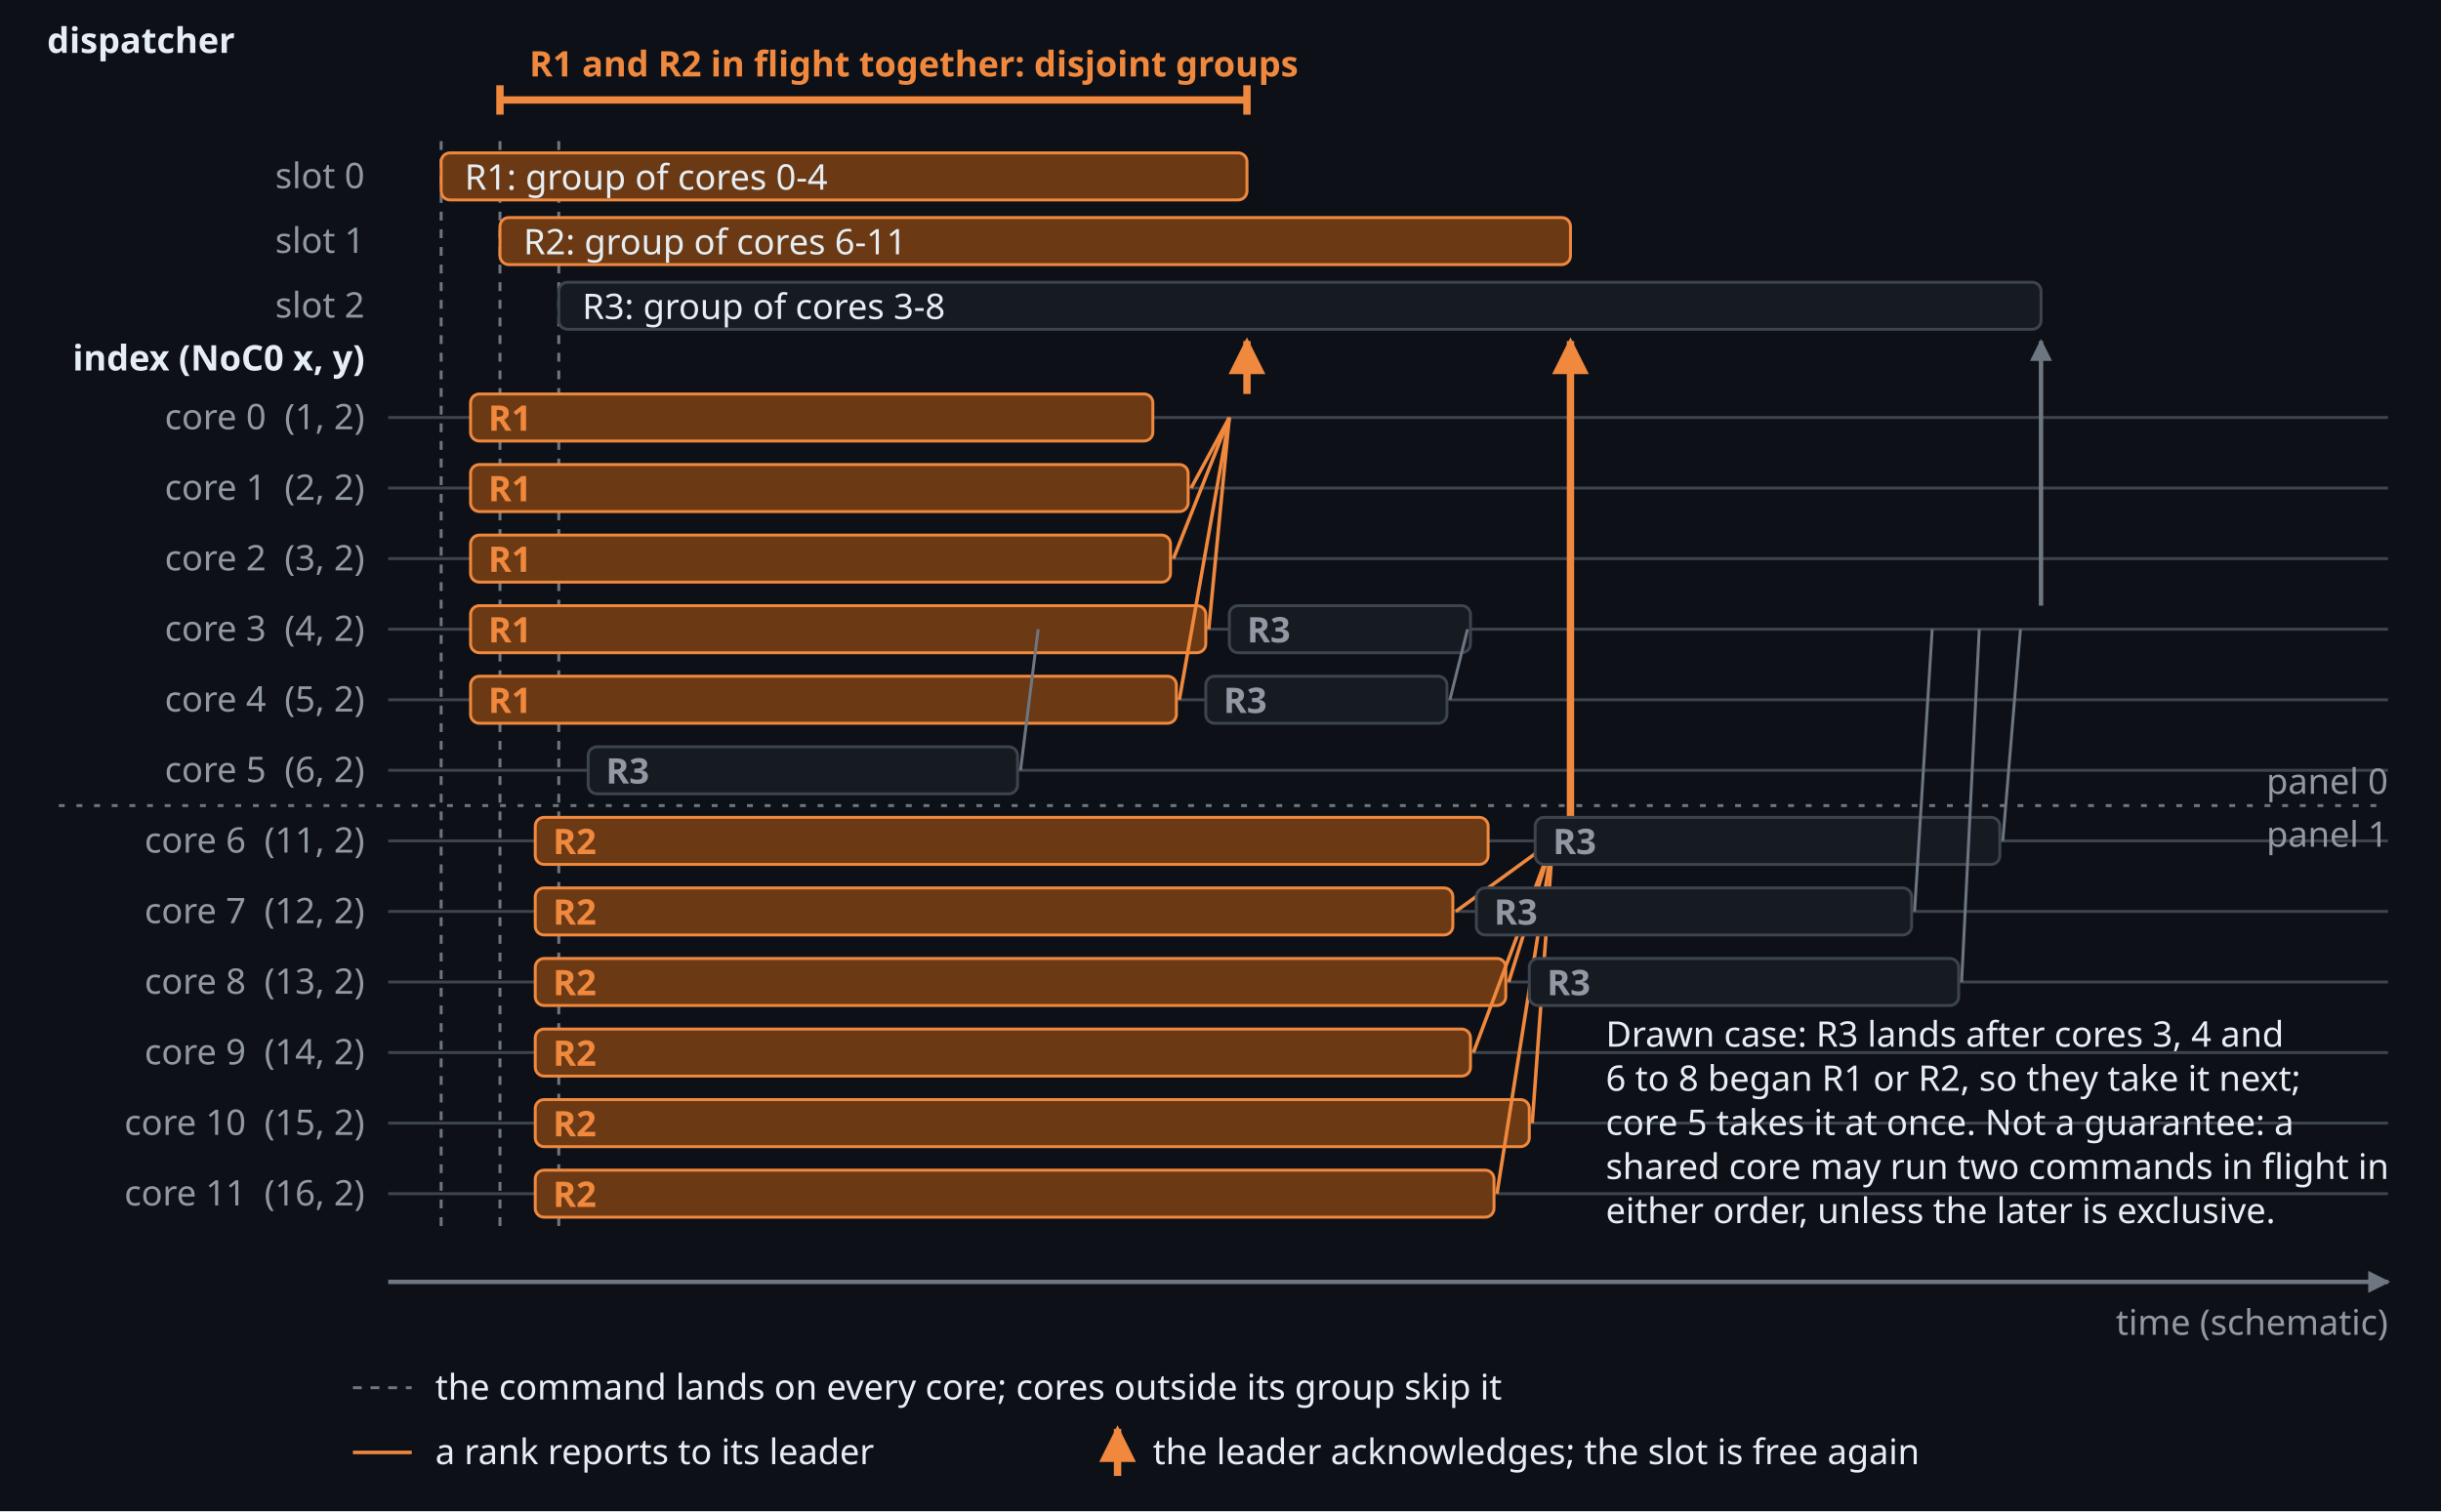
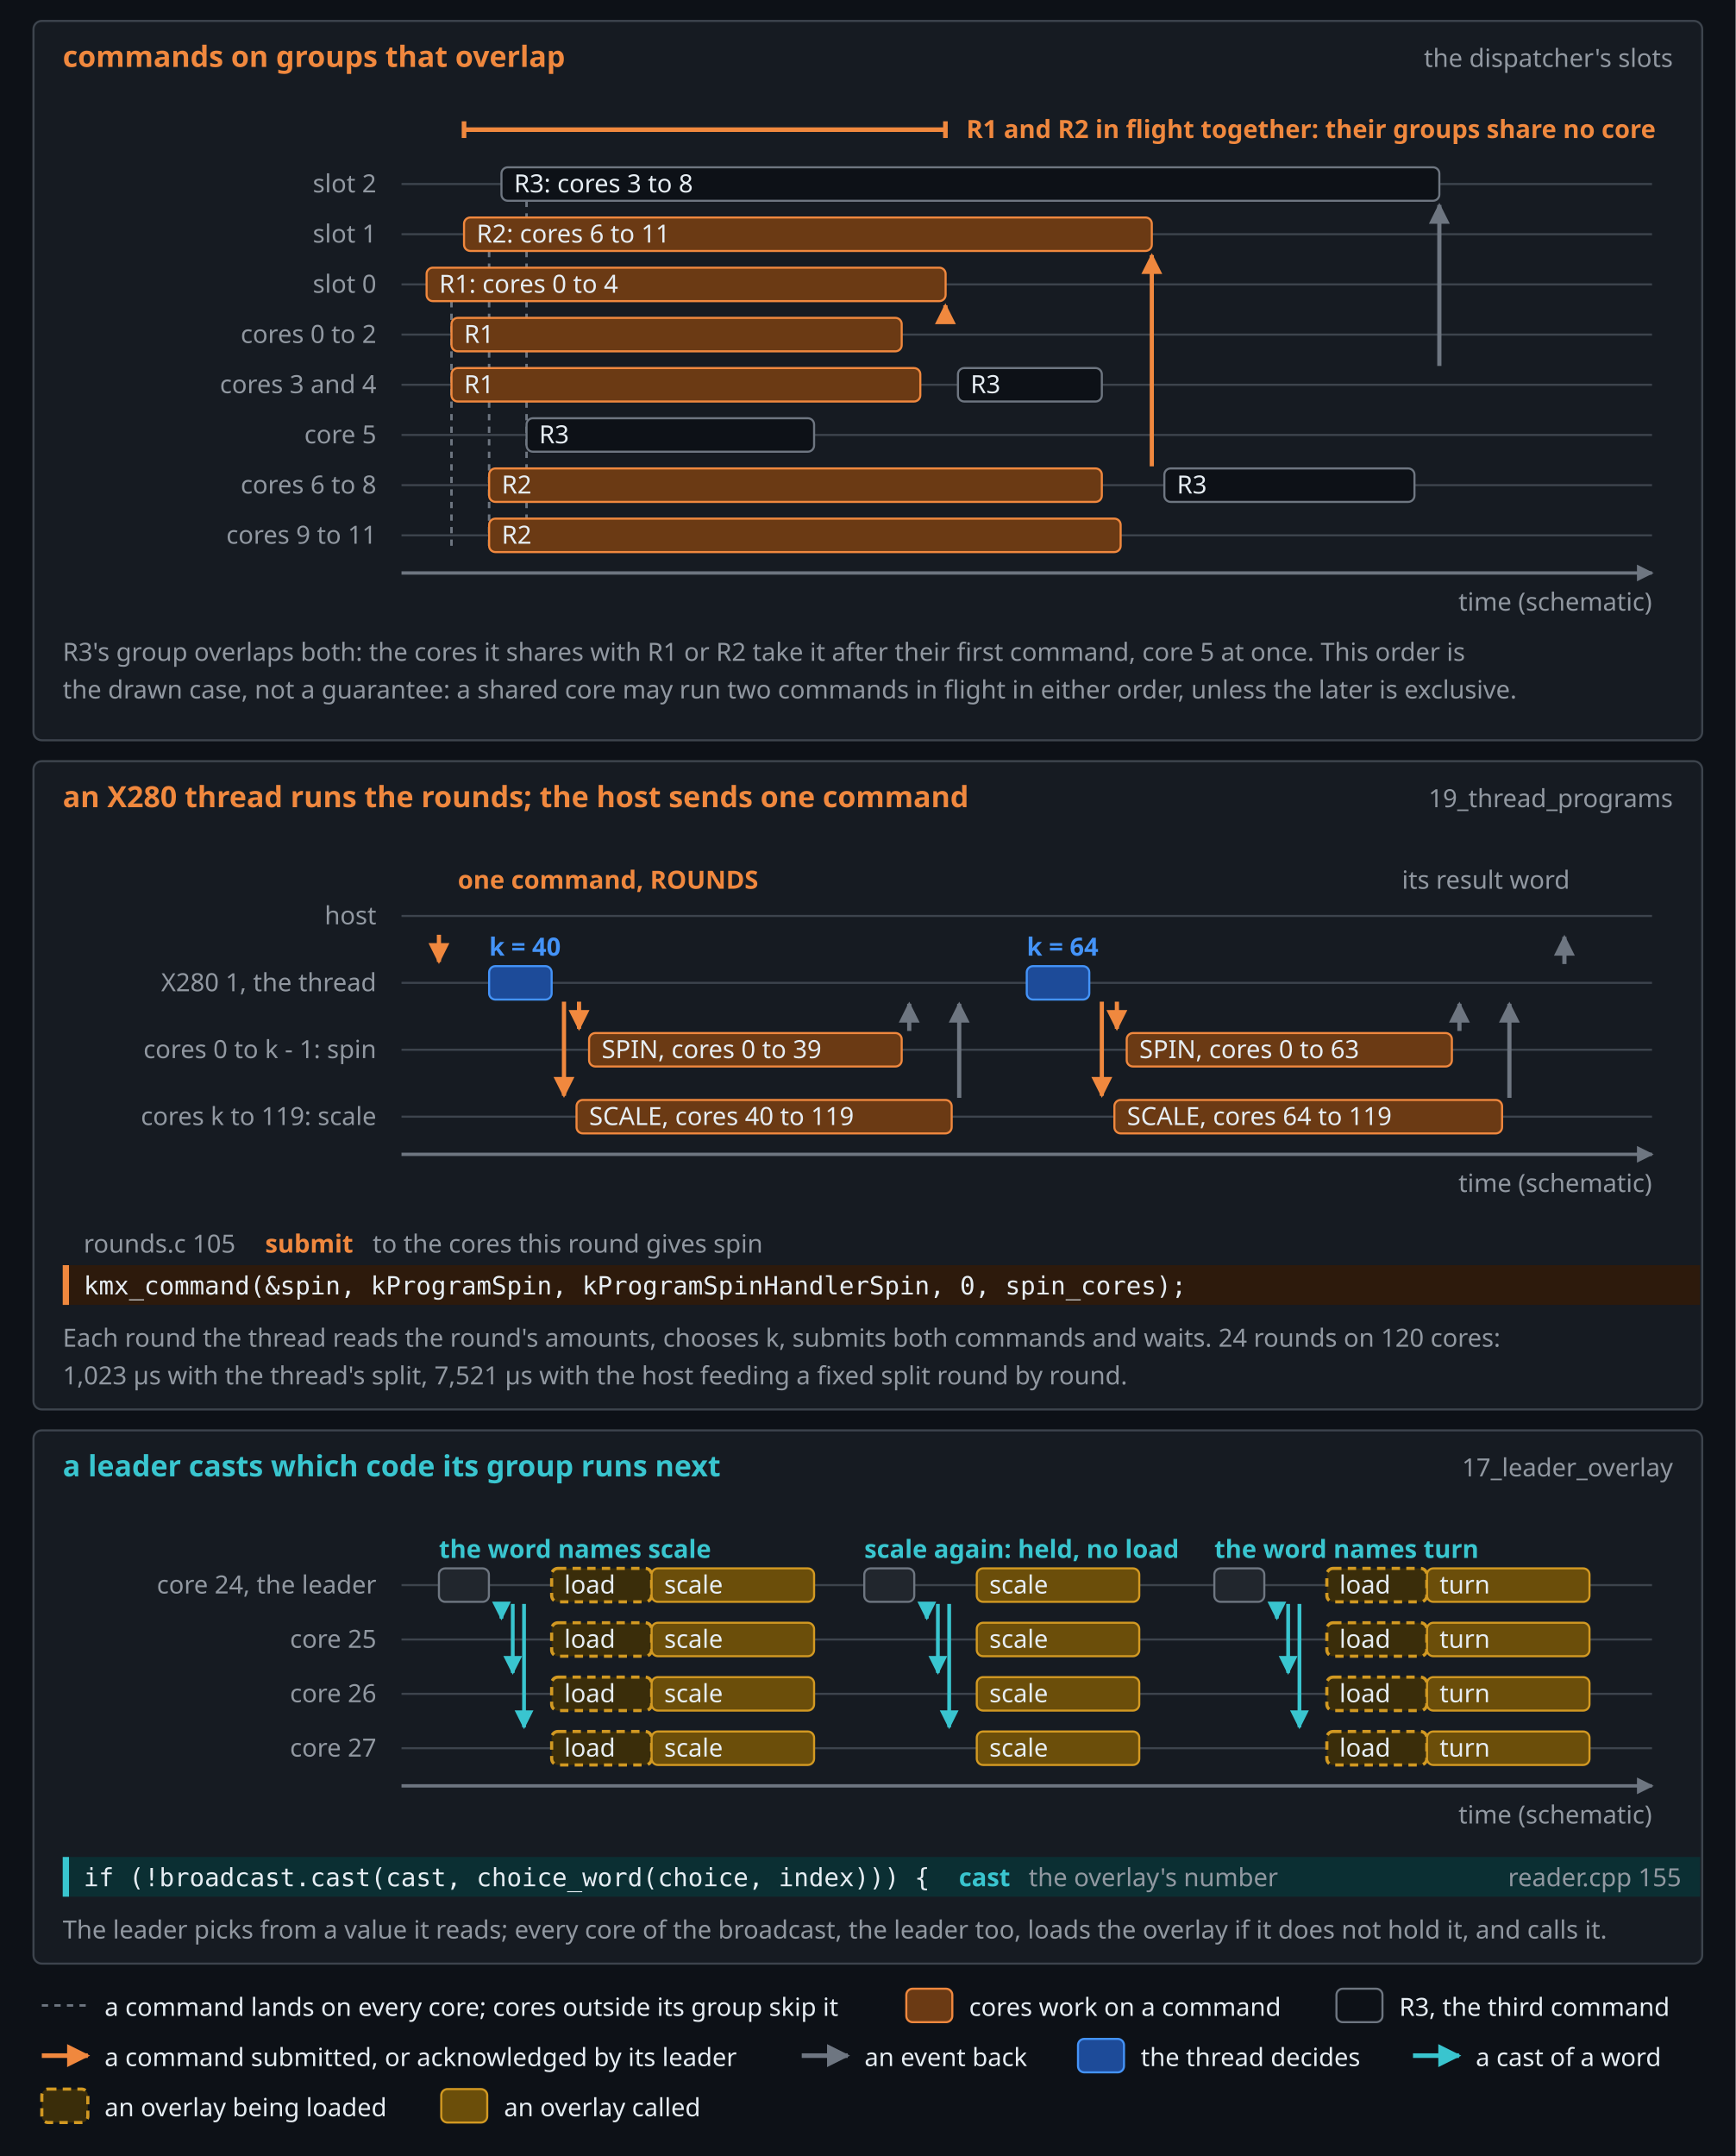
- <svg xmlns="http://www.w3.org/2000/svg" width="830" height="514" viewBox="0 0 830 514" role="img">
-   <style>
-   text { font-family: -apple-system, 'Segoe UI', 'Noto Sans', Helvetica, Arial, sans-serif; font-size: 13px; fill: #e6edf3; }
-   .mono { font-family: ui-monospace, SFMono-Regular, Menlo, Consolas, 'DejaVu Sans Mono', monospace; }
-   .b { font-weight: 600; }
-   .h { font-size: 14px; font-weight: 600; }
-   .m { fill: #9198a1; }
-   .a { fill: #f0883e; }
-   .s { font-size: 12px; }
-   .box { fill: #161b22; stroke: #3d444d; stroke-width: 1; }
-   .plan { fill: none; stroke: #6e7681; stroke-width: 1; stroke-dasharray: 5 4; }
-   .dram { fill: #2d3540; stroke: none; }
-   .edge { fill: #161b22; stroke: #3d444d; stroke-width: 1; }
-   .off { fill: none; stroke: #3d444d; stroke-width: 1; stroke-dasharray: 3 3; }
-   .hot { fill: #f0883e; stroke: none; }
-   .on { fill: #0d1117; }
-   .cell { fill: #21262d; stroke: none; }
-   .team { fill: #6b3a14; stroke: #f0883e; stroke-width: 1; }
-   .abox { fill: #2d1a0c; stroke: #f0883e; stroke-width: 1.5; }
-   .ln { stroke: #6e7681; stroke-width: 1.5; fill: none; }
-   .thin { stroke: #6e7681; stroke-width: 1; fill: none; }
-   .grid { stroke: #3d444d; stroke-width: 1; fill: none; }
-   .al { stroke: #f0883e; stroke-width: 2.5; fill: none; }
-   .ad { stroke: #f0883e; stroke-width: 2; fill: none; stroke-dasharray: 6 4; }
-   .athin { stroke: #f0883e; stroke-width: 1.2; fill: none; }
- </style>
+ <svg xmlns="http://www.w3.org/2000/svg" width="830" height="1031" viewBox="0 0 830 1031" role="img">
  <defs>
    <marker id="ha" viewBox="0 0 10 10" refX="9" refY="5" markerWidth="5" markerHeight="5" orient="auto-start-reverse">
      <path d="M0,0 L10,5 L0,10 z" fill="#f0883e" />
    </marker>
-     <marker id="hl" viewBox="0 0 10 10" refX="9" refY="5" markerWidth="5" markerHeight="5" orient="auto-start-reverse">
+     <marker id="hb" viewBox="0 0 10 10" refX="9" refY="5" markerWidth="5" markerHeight="5" orient="auto-start-reverse">
+       <path d="M0,0 L10,5 L0,10 z" fill="#39c5cf" />
+     </marker>
+     <marker id="hw" viewBox="0 0 10 10" refX="9" refY="5" markerWidth="5" markerHeight="5" orient="auto-start-reverse">
+       <path d="M0,0 L10,5 L0,10 z" fill="#4493f8" />
+     </marker>
+     <marker id="hy" viewBox="0 0 10 10" refX="9" refY="5" markerWidth="5" markerHeight="5" orient="auto-start-reverse">
+       <path d="M0,0 L10,5 L0,10 z" fill="#d29922" />
+     </marker>
+     <marker id="hg" viewBox="0 0 10 10" refX="9" refY="5" markerWidth="5" markerHeight="5" orient="auto-start-reverse">
      <path d="M0,0 L10,5 L0,10 z" fill="#6e7681" />
    </marker>
  </defs>
-   <rect width="830" height="514" fill="#0d1117" />
-   <text x="16" y="18" class="b s" xml:space="preserve">dispatcher</text>
-   <text x="124" y="64" class="s m" text-anchor="end" xml:space="preserve">slot 0</text>
-   <text x="124" y="86" class="s m" text-anchor="end" xml:space="preserve">slot 1</text>
-   <text x="124" y="108" class="s m" text-anchor="end" xml:space="preserve">slot 2</text>
-   <text x="124" y="146" class="s m" text-anchor="end" xml:space="preserve">core 0  (1, 2)</text>
-   <line x1="132" y1="142" x2="812" y2="142" class="grid" />
-   <text x="124" y="170" class="s m" text-anchor="end" xml:space="preserve">core 1  (2, 2)</text>
-   <line x1="132" y1="166" x2="812" y2="166" class="grid" />
-   <text x="124" y="194" class="s m" text-anchor="end" xml:space="preserve">core 2  (3, 2)</text>
-   <line x1="132" y1="190" x2="812" y2="190" class="grid" />
-   <text x="124" y="218" class="s m" text-anchor="end" xml:space="preserve">core 3  (4, 2)</text>
-   <line x1="132" y1="214" x2="812" y2="214" class="grid" />
-   <text x="124" y="242" class="s m" text-anchor="end" xml:space="preserve">core 4  (5, 2)</text>
-   <line x1="132" y1="238" x2="812" y2="238" class="grid" />
-   <text x="124" y="266" class="s m" text-anchor="end" xml:space="preserve">core 5  (6, 2)</text>
-   <line x1="132" y1="262" x2="812" y2="262" class="grid" />
-   <text x="124" y="290" class="s m" text-anchor="end" xml:space="preserve">core 6  (11, 2)</text>
-   <line x1="132" y1="286" x2="812" y2="286" class="grid" />
-   <text x="124" y="314" class="s m" text-anchor="end" xml:space="preserve">core 7  (12, 2)</text>
-   <line x1="132" y1="310" x2="812" y2="310" class="grid" />
-   <text x="124" y="338" class="s m" text-anchor="end" xml:space="preserve">core 8  (13, 2)</text>
-   <line x1="132" y1="334" x2="812" y2="334" class="grid" />
-   <text x="124" y="362" class="s m" text-anchor="end" xml:space="preserve">core 9  (14, 2)</text>
-   <line x1="132" y1="358" x2="812" y2="358" class="grid" />
-   <text x="124" y="386" class="s m" text-anchor="end" xml:space="preserve">core 10  (15, 2)</text>
-   <line x1="132" y1="382" x2="812" y2="382" class="grid" />
-   <text x="124" y="410" class="s m" text-anchor="end" xml:space="preserve">core 11  (16, 2)</text>
-   <line x1="132" y1="406" x2="812" y2="406" class="grid" />
-   <text x="124" y="126" class="s b" text-anchor="end" xml:space="preserve">index (NoC0 x, y)</text>
-   <line x1="20" y1="274" x2="812" y2="274" class="thin" stroke-dasharray="2 4" />
-   <text x="812" y="270" class="s m" text-anchor="end" xml:space="preserve">panel 0</text>
-   <text x="812" y="288" class="s m" text-anchor="end" xml:space="preserve">panel 1</text>
-   <line x1="150" y1="48" x2="150" y2="418" class="thin" stroke-dasharray="3 3" />
-   <line x1="170" y1="48" x2="170" y2="418" class="thin" stroke-dasharray="3 3" />
-   <line x1="190" y1="48" x2="190" y2="418" class="thin" stroke-dasharray="3 3" />
-   <rect x="150" y="52" width="274" height="16" rx="3" class="team" />
-   <text x="158" y="64.5" class="s" xml:space="preserve">R1: group of cores 0-4</text>
-   <rect x="160" y="134" width="232" height="16" rx="3" class="team" />
-   <text x="166" y="146.5" class="s b a" xml:space="preserve">R1</text>
-   <rect x="160" y="158" width="244" height="16" rx="3" class="team" />
-   <text x="166" y="170.5" class="s b a" xml:space="preserve">R1</text>
-   <rect x="160" y="182" width="238" height="16" rx="3" class="team" />
-   <text x="166" y="194.5" class="s b a" xml:space="preserve">R1</text>
-   <rect x="160" y="206" width="250" height="16" rx="3" class="team" />
-   <text x="166" y="218.5" class="s b a" xml:space="preserve">R1</text>
-   <rect x="160" y="230" width="240" height="16" rx="3" class="team" />
-   <text x="166" y="242.5" class="s b a" xml:space="preserve">R1</text>
-   <line x1="405" y1="166" x2="418" y2="142" class="athin" />
-   <line x1="399" y1="190" x2="418" y2="142" class="athin" />
-   <line x1="411" y1="214" x2="418" y2="142" class="athin" />
-   <line x1="401" y1="238" x2="418" y2="142" class="athin" />
-   <line x1="424" y1="134" x2="424" y2="116" class="al" marker-end="url(#ha)" />
-   <rect x="170" y="74" width="364" height="16" rx="3" class="team" />
-   <text x="178" y="86.5" class="s" xml:space="preserve">R2: group of cores 6-11</text>
-   <rect x="182" y="278" width="324" height="16" rx="3" class="team" />
-   <text x="188" y="290.5" class="s b a" xml:space="preserve">R2</text>
-   <rect x="182" y="302" width="312" height="16" rx="3" class="team" />
-   <text x="188" y="314.5" class="s b a" xml:space="preserve">R2</text>
-   <rect x="182" y="326" width="330" height="16" rx="3" class="team" />
-   <text x="188" y="338.5" class="s b a" xml:space="preserve">R2</text>
-   <rect x="182" y="350" width="318" height="16" rx="3" class="team" />
-   <text x="188" y="362.5" class="s b a" xml:space="preserve">R2</text>
-   <rect x="182" y="374" width="338" height="16" rx="3" class="team" />
-   <text x="188" y="386.5" class="s b a" xml:space="preserve">R2</text>
-   <rect x="182" y="398" width="326" height="16" rx="3" class="team" />
-   <text x="188" y="410.5" class="s b a" xml:space="preserve">R2</text>
-   <line x1="495" y1="310" x2="528" y2="286" class="athin" />
-   <line x1="513" y1="334" x2="528" y2="286" class="athin" />
-   <line x1="501" y1="358" x2="528" y2="286" class="athin" />
-   <line x1="521" y1="382" x2="528" y2="286" class="athin" />
-   <line x1="509" y1="406" x2="528" y2="286" class="athin" />
-   <line x1="534" y1="278" x2="534" y2="116" class="al" marker-end="url(#ha)" />
-   <rect x="190" y="96" width="504" height="16" rx="3" class="box" />
-   <text x="198" y="108.5" class="s" xml:space="preserve">R3: group of cores 3-8</text>
-   <rect x="418" y="206" width="82" height="16" rx="3" class="box" />
-   <text x="424" y="218.5" class="s b m" xml:space="preserve">R3</text>
-   <rect x="410" y="230" width="82" height="16" rx="3" class="box" />
-   <text x="416" y="242.5" class="s b m" xml:space="preserve">R3</text>
-   <rect x="200" y="254" width="146" height="16" rx="3" class="box" />
-   <text x="206" y="266.5" class="s b m" xml:space="preserve">R3</text>
-   <rect x="522" y="278" width="158" height="16" rx="3" class="box" />
-   <text x="528" y="290.5" class="s b m" xml:space="preserve">R3</text>
-   <rect x="502" y="302" width="148" height="16" rx="3" class="box" />
-   <text x="508" y="314.5" class="s b m" xml:space="preserve">R3</text>
-   <rect x="520" y="326" width="146" height="16" rx="3" class="box" />
-   <text x="526" y="338.5" class="s b m" xml:space="preserve">R3</text>
-   <line x1="493" y1="238" x2="499" y2="214" class="thin" />
-   <line x1="347" y1="262" x2="353" y2="214" class="thin" />
-   <line x1="681" y1="286" x2="687" y2="214" class="thin" />
-   <line x1="651" y1="310" x2="657" y2="214" class="thin" />
-   <line x1="667" y1="334" x2="673" y2="214" class="thin" />
-   <line x1="694" y1="206" x2="694" y2="116" class="ln" marker-end="url(#hl)" />
-   <line x1="170" y1="34" x2="424" y2="34" class="al" />
-   <line x1="170" y1="29" x2="170" y2="39" class="al" />
-   <line x1="424" y1="29" x2="424" y2="39" class="al" />
-   <text x="180" y="26" class="s b a" xml:space="preserve">R1 and R2 in flight together: disjoint groups</text>
-   <text x="546" y="356" class="s" xml:space="preserve">Drawn case: R3 lands after cores 3, 4 and</text>
-   <text x="546" y="371" class="s" xml:space="preserve">6 to 8 began R1 or R2, so they take it next;</text>
-   <text x="546" y="386" class="s" xml:space="preserve">core 5 takes it at once. Not a guarantee: a</text>
-   <text x="546" y="401" class="s" xml:space="preserve">shared core may run two commands in flight in</text>
-   <text x="546" y="416" class="s" xml:space="preserve">either order, unless the later is exclusive.</text>
-   <line x1="132" y1="436" x2="812" y2="436" class="ln" marker-end="url(#hl)" />
-   <text x="812" y="454" class="s m" text-anchor="end" xml:space="preserve">time (schematic)</text>
-   <line x1="120" y1="472" x2="140" y2="472" class="thin" stroke-dasharray="3 3" />
-   <text x="148" y="476" class="s" xml:space="preserve">the command lands on every core; cores outside its group skip it</text>
-   <line x1="120" y1="494" x2="140" y2="494" class="athin" />
-   <text x="148" y="498" class="s" xml:space="preserve">a rank reports to its leader</text>
-   <line x1="380" y1="502" x2="380" y2="486" class="al" marker-end="url(#ha)" />
-   <text x="392" y="498" class="s" xml:space="preserve">the leader acknowledges; the slot is free again</text>
+   <rect width="830" height="1031" fill="#0d1117" />
+   <rect x="16.0" y="10.0" width="798.0" height="344.0" rx="4" fill="#161b22" stroke="#3d444d" stroke-width="1" />
+   <rect x="16.0" y="364.0" width="798.0" height="310.0" rx="4" fill="#161b22" stroke="#3d444d" stroke-width="1" />
+   <rect x="16.0" y="684.0" width="798.0" height="255.0" rx="4" fill="#161b22" stroke="#3d444d" stroke-width="1" />
+   <text x="180.0" y="92.0" font-family="-apple-system, 'Segoe UI', 'Noto Sans', Helvetica, Arial, sans-serif" font-size="12" fill="#9198a1" text-anchor="end" xml:space="preserve">slot 2</text>
+   <line x1="192.0" y1="88.0" x2="790.0" y2="88.0" stroke="#3d444d" stroke-width="1" />
+   <text x="180.0" y="116.0" font-family="-apple-system, 'Segoe UI', 'Noto Sans', Helvetica, Arial, sans-serif" font-size="12" fill="#9198a1" text-anchor="end" xml:space="preserve">slot 1</text>
+   <line x1="192.0" y1="112.0" x2="790.0" y2="112.0" stroke="#3d444d" stroke-width="1" />
+   <text x="180.0" y="140.0" font-family="-apple-system, 'Segoe UI', 'Noto Sans', Helvetica, Arial, sans-serif" font-size="12" fill="#9198a1" text-anchor="end" xml:space="preserve">slot 0</text>
+   <line x1="192.0" y1="136.0" x2="790.0" y2="136.0" stroke="#3d444d" stroke-width="1" />
+   <text x="180.0" y="164.0" font-family="-apple-system, 'Segoe UI', 'Noto Sans', Helvetica, Arial, sans-serif" font-size="12" fill="#9198a1" text-anchor="end" xml:space="preserve">cores 0 to 2</text>
+   <line x1="192.0" y1="160.0" x2="790.0" y2="160.0" stroke="#3d444d" stroke-width="1" />
+   <text x="180.0" y="188.0" font-family="-apple-system, 'Segoe UI', 'Noto Sans', Helvetica, Arial, sans-serif" font-size="12" fill="#9198a1" text-anchor="end" xml:space="preserve">cores 3 and 4</text>
+   <line x1="192.0" y1="184.0" x2="790.0" y2="184.0" stroke="#3d444d" stroke-width="1" />
+   <text x="180.0" y="212.0" font-family="-apple-system, 'Segoe UI', 'Noto Sans', Helvetica, Arial, sans-serif" font-size="12" fill="#9198a1" text-anchor="end" xml:space="preserve">core 5</text>
+   <line x1="192.0" y1="208.0" x2="790.0" y2="208.0" stroke="#3d444d" stroke-width="1" />
+   <text x="180.0" y="236.0" font-family="-apple-system, 'Segoe UI', 'Noto Sans', Helvetica, Arial, sans-serif" font-size="12" fill="#9198a1" text-anchor="end" xml:space="preserve">cores 6 to 8</text>
+   <line x1="192.0" y1="232.0" x2="790.0" y2="232.0" stroke="#3d444d" stroke-width="1" />
+   <text x="180.0" y="260.0" font-family="-apple-system, 'Segoe UI', 'Noto Sans', Helvetica, Arial, sans-serif" font-size="12" fill="#9198a1" text-anchor="end" xml:space="preserve">cores 9 to 11</text>
+   <line x1="192.0" y1="256.0" x2="790.0" y2="256.0" stroke="#3d444d" stroke-width="1" />
+   <text x="790.0" y="292.0" font-family="-apple-system, 'Segoe UI', 'Noto Sans', Helvetica, Arial, sans-serif" font-size="12" fill="#9198a1" text-anchor="end" xml:space="preserve">time (schematic)</text>
+   <text x="30.0" y="32.0" font-family="-apple-system, 'Segoe UI', 'Noto Sans', Helvetica, Arial, sans-serif" font-size="14" font-weight="600" fill="#f0883e" text-anchor="start" xml:space="preserve">commands on groups that overlap</text>
+   <text x="800.0" y="32.0" font-family="-apple-system, 'Segoe UI', 'Noto Sans', Helvetica, Arial, sans-serif" font-size="12" fill="#9198a1" text-anchor="end" xml:space="preserve">the dispatcher's slots</text>
+   <line x1="215.9" y1="144.0" x2="215.9" y2="264.0" stroke="#6e7681" stroke-width="1.2" stroke-dasharray="3 3" />
+   <line x1="233.9" y1="120.0" x2="233.9" y2="264.0" stroke="#6e7681" stroke-width="1.2" stroke-dasharray="3 3" />
+   <line x1="251.8" y1="96.0" x2="251.8" y2="264.0" stroke="#6e7681" stroke-width="1.2" stroke-dasharray="3 3" />
+   <rect x="204.0" y="128.0" width="248.2" height="16.0" rx="3" fill="#6b3a14" stroke="#f0883e" stroke-width="1" />
+   <text x="210.0" y="140.0" font-family="-apple-system, 'Segoe UI', 'Noto Sans', Helvetica, Arial, sans-serif" font-size="12" fill="#e6edf3" text-anchor="start" xml:space="preserve">R1: cores 0 to 4</text>
+   <rect x="221.9" y="104.0" width="328.9" height="16.0" rx="3" fill="#6b3a14" stroke="#f0883e" stroke-width="1" />
+   <text x="227.9" y="116.0" font-family="-apple-system, 'Segoe UI', 'Noto Sans', Helvetica, Arial, sans-serif" font-size="12" fill="#e6edf3" text-anchor="start" xml:space="preserve">R2: cores 6 to 11</text>
+   <rect x="239.8" y="80.0" width="448.5" height="16.0" rx="3" fill="#0d1117" stroke="#6e7681" stroke-width="1" />
+   <text x="245.8" y="92.0" font-family="-apple-system, 'Segoe UI', 'Noto Sans', Helvetica, Arial, sans-serif" font-size="12" fill="#e6edf3" text-anchor="start" xml:space="preserve">R3: cores 3 to 8</text>
+   <rect x="215.9" y="152.0" width="215.3" height="16.0" rx="3" fill="#6b3a14" stroke="#f0883e" stroke-width="1" />
+   <text x="221.9" y="164.0" font-family="-apple-system, 'Segoe UI', 'Noto Sans', Helvetica, Arial, sans-serif" font-size="12" fill="#e6edf3" text-anchor="start" xml:space="preserve">R1</text>
+   <rect x="215.9" y="176.0" width="224.2" height="16.0" rx="3" fill="#6b3a14" stroke="#f0883e" stroke-width="1" />
+   <text x="221.9" y="188.0" font-family="-apple-system, 'Segoe UI', 'Noto Sans', Helvetica, Arial, sans-serif" font-size="12" fill="#e6edf3" text-anchor="start" xml:space="preserve">R1</text>
+   <rect x="458.1" y="176.0" width="68.8" height="16.0" rx="3" fill="#0d1117" stroke="#6e7681" stroke-width="1" />
+   <text x="464.1" y="188.0" font-family="-apple-system, 'Segoe UI', 'Noto Sans', Helvetica, Arial, sans-serif" font-size="12" fill="#e6edf3" text-anchor="start" xml:space="preserve">R3</text>
+   <rect x="251.8" y="200.0" width="137.5" height="16.0" rx="3" fill="#0d1117" stroke="#6e7681" stroke-width="1" />
+   <text x="257.8" y="212.0" font-family="-apple-system, 'Segoe UI', 'Noto Sans', Helvetica, Arial, sans-serif" font-size="12" fill="#e6edf3" text-anchor="start" xml:space="preserve">R3</text>
+   <rect x="233.9" y="224.0" width="293.0" height="16.0" rx="3" fill="#6b3a14" stroke="#f0883e" stroke-width="1" />
+   <text x="239.9" y="236.0" font-family="-apple-system, 'Segoe UI', 'Noto Sans', Helvetica, Arial, sans-serif" font-size="12" fill="#e6edf3" text-anchor="start" xml:space="preserve">R2</text>
+   <rect x="556.8" y="224.0" width="119.6" height="16.0" rx="3" fill="#0d1117" stroke="#6e7681" stroke-width="1" />
+   <text x="562.8" y="236.0" font-family="-apple-system, 'Segoe UI', 'Noto Sans', Helvetica, Arial, sans-serif" font-size="12" fill="#e6edf3" text-anchor="start" xml:space="preserve">R3</text>
+   <rect x="233.9" y="248.0" width="302.0" height="16.0" rx="3" fill="#6b3a14" stroke="#f0883e" stroke-width="1" />
+   <text x="239.9" y="260.0" font-family="-apple-system, 'Segoe UI', 'Noto Sans', Helvetica, Arial, sans-serif" font-size="12" fill="#e6edf3" text-anchor="start" xml:space="preserve">R2</text>
+   <text x="462.1" y="66.0" font-family="-apple-system, 'Segoe UI', 'Noto Sans', Helvetica, Arial, sans-serif" font-size="12" font-weight="600" fill="#f0883e" text-anchor="start" xml:space="preserve">R1 and R2 in flight together: their groups share no core</text>
+   <text x="30.0" y="316.0" font-family="-apple-system, 'Segoe UI', 'Noto Sans', Helvetica, Arial, sans-serif" font-size="12" fill="#9198a1" text-anchor="start" xml:space="preserve">R3's group overlaps both: the cores it shares with R1 or R2 take it after their first command, core 5 at once. This order is</text>
+   <text x="30.0" y="334.0" font-family="-apple-system, 'Segoe UI', 'Noto Sans', Helvetica, Arial, sans-serif" font-size="12" fill="#9198a1" text-anchor="start" xml:space="preserve">the drawn case, not a guarantee: a shared core may run two commands in flight in either order, unless the later is exclusive.</text>
+   <text x="180.0" y="442.0" font-family="-apple-system, 'Segoe UI', 'Noto Sans', Helvetica, Arial, sans-serif" font-size="12" fill="#9198a1" text-anchor="end" xml:space="preserve">host</text>
+   <line x1="192.0" y1="438.0" x2="790.0" y2="438.0" stroke="#3d444d" stroke-width="1" />
+   <text x="180.0" y="474.0" font-family="-apple-system, 'Segoe UI', 'Noto Sans', Helvetica, Arial, sans-serif" font-size="12" fill="#9198a1" text-anchor="end" xml:space="preserve">X280 1, the thread</text>
+   <line x1="192.0" y1="470.0" x2="790.0" y2="470.0" stroke="#3d444d" stroke-width="1" />
+   <text x="180.0" y="506.0" font-family="-apple-system, 'Segoe UI', 'Noto Sans', Helvetica, Arial, sans-serif" font-size="12" fill="#9198a1" text-anchor="end" xml:space="preserve">cores 0 to k - 1: spin</text>
+   <line x1="192.0" y1="502.0" x2="790.0" y2="502.0" stroke="#3d444d" stroke-width="1" />
+   <text x="180.0" y="538.0" font-family="-apple-system, 'Segoe UI', 'Noto Sans', Helvetica, Arial, sans-serif" font-size="12" fill="#9198a1" text-anchor="end" xml:space="preserve">cores k to 119: scale</text>
+   <line x1="192.0" y1="534.0" x2="790.0" y2="534.0" stroke="#3d444d" stroke-width="1" />
+   <text x="790.0" y="570.0" font-family="-apple-system, 'Segoe UI', 'Noto Sans', Helvetica, Arial, sans-serif" font-size="12" fill="#9198a1" text-anchor="end" xml:space="preserve">time (schematic)</text>
+   <text x="30.0" y="386.0" font-family="-apple-system, 'Segoe UI', 'Noto Sans', Helvetica, Arial, sans-serif" font-size="14" font-weight="600" fill="#f0883e" text-anchor="start" xml:space="preserve">an X280 thread runs the rounds; the host sends one command</text>
+   <text x="800.0" y="386.0" font-family="-apple-system, 'Segoe UI', 'Noto Sans', Helvetica, Arial, sans-serif" font-size="12" fill="#9198a1" text-anchor="end" xml:space="preserve">19_thread_programs</text>
+   <text x="218.9" y="425.0" font-family="-apple-system, 'Segoe UI', 'Noto Sans', Helvetica, Arial, sans-serif" font-size="12" font-weight="600" fill="#f0883e" text-anchor="start" xml:space="preserve">one command, ROUNDS</text>
+   <rect x="233.9" y="462.0" width="29.9" height="16.0" rx="3" fill="#1d4b99" stroke="#4493f8" stroke-width="1" />
+   <text x="233.9" y="457.0" font-family="-apple-system, 'Segoe UI', 'Noto Sans', Helvetica, Arial, sans-serif" font-size="12" font-weight="600" fill="#4493f8" text-anchor="start" xml:space="preserve">k = 40</text>
+   <rect x="281.7" y="494.0" width="149.5" height="16.0" rx="3" fill="#6b3a14" stroke="#f0883e" stroke-width="1" />
+   <text x="287.7" y="506.0" font-family="-apple-system, 'Segoe UI', 'Noto Sans', Helvetica, Arial, sans-serif" font-size="12" fill="#e6edf3" text-anchor="start" xml:space="preserve">SPIN, cores 0 to 39</text>
+   <rect x="275.7" y="526.0" width="179.4" height="16.0" rx="3" fill="#6b3a14" stroke="#f0883e" stroke-width="1" />
+   <text x="281.7" y="538.0" font-family="-apple-system, 'Segoe UI', 'Noto Sans', Helvetica, Arial, sans-serif" font-size="12" fill="#e6edf3" text-anchor="start" xml:space="preserve">SCALE, cores 40 to 119</text>
+   <rect x="491.0" y="462.0" width="29.9" height="16.0" rx="3" fill="#1d4b99" stroke="#4493f8" stroke-width="1" />
+   <text x="491.0" y="457.0" font-family="-apple-system, 'Segoe UI', 'Noto Sans', Helvetica, Arial, sans-serif" font-size="12" font-weight="600" fill="#4493f8" text-anchor="start" xml:space="preserve">k = 64</text>
+   <rect x="538.8" y="494.0" width="155.5" height="16.0" rx="3" fill="#6b3a14" stroke="#f0883e" stroke-width="1" />
+   <text x="544.8" y="506.0" font-family="-apple-system, 'Segoe UI', 'Noto Sans', Helvetica, Arial, sans-serif" font-size="12" fill="#e6edf3" text-anchor="start" xml:space="preserve">SPIN, cores 0 to 63</text>
+   <rect x="532.9" y="526.0" width="185.4" height="16.0" rx="3" fill="#6b3a14" stroke="#f0883e" stroke-width="1" />
+   <text x="538.9" y="538.0" font-family="-apple-system, 'Segoe UI', 'Noto Sans', Helvetica, Arial, sans-serif" font-size="12" fill="#e6edf3" text-anchor="start" xml:space="preserve">SCALE, cores 64 to 119</text>
+   <text x="670.4" y="425.0" font-family="-apple-system, 'Segoe UI', 'Noto Sans', Helvetica, Arial, sans-serif" font-size="12" fill="#9198a1" text-anchor="start" xml:space="preserve">its result word</text>
+   <text x="40.0" y="599.0" font-family="-apple-system, 'Segoe UI', 'Noto Sans', Helvetica, Arial, sans-serif" font-size="12" fill="#9198a1" text-anchor="start" xml:space="preserve">rounds.c 105</text>
+   <text x="126.8" y="599.0" font-family="-apple-system, 'Segoe UI', 'Noto Sans', Helvetica, Arial, sans-serif" font-size="12" font-weight="600" fill="#f0883e" text-anchor="start" xml:space="preserve">submit</text>
+   <text x="178.2" y="599.0" font-family="-apple-system, 'Segoe UI', 'Noto Sans', Helvetica, Arial, sans-serif" font-size="12" fill="#9198a1" text-anchor="start" xml:space="preserve">to the cores this round gives spin</text>
+   <rect x="30.0" y="605.0" width="783.0" height="19.0" rx="0" fill="#2d1a0c" stroke="none" stroke-width="1" />
+   <rect x="30.0" y="605.0" width="3.0" height="19.0" rx="0" fill="#f0883e" stroke="none" stroke-width="1" />
+   <text x="40.0" y="619.0" font-family="ui-monospace, SFMono-Regular, Menlo, Consolas, 'DejaVu Sans Mono', monospace" font-size="12" fill="#e6edf3" text-anchor="start" xml:space="preserve">kmx_command(&amp;spin, kProgramSpin, kProgramSpinHandlerSpin, 0, spin_cores);</text>
+   <text x="30.0" y="644.0" font-family="-apple-system, 'Segoe UI', 'Noto Sans', Helvetica, Arial, sans-serif" font-size="12" fill="#9198a1" text-anchor="start" xml:space="preserve">Each round the thread reads the round's amounts, chooses k, submits both commands and waits. 24 rounds on 120 cores:</text>
+   <text x="30.0" y="662.0" font-family="-apple-system, 'Segoe UI', 'Noto Sans', Helvetica, Arial, sans-serif" font-size="12" fill="#9198a1" text-anchor="start" xml:space="preserve">1,023 µs with the thread's split, 7,521 µs with the host feeding a fixed split round by round.</text>
+   <text x="180.0" y="762.0" font-family="-apple-system, 'Segoe UI', 'Noto Sans', Helvetica, Arial, sans-serif" font-size="12" fill="#9198a1" text-anchor="end" xml:space="preserve">core 24, the leader</text>
+   <line x1="192.0" y1="758.0" x2="790.0" y2="758.0" stroke="#3d444d" stroke-width="1" />
+   <text x="180.0" y="788.0" font-family="-apple-system, 'Segoe UI', 'Noto Sans', Helvetica, Arial, sans-serif" font-size="12" fill="#9198a1" text-anchor="end" xml:space="preserve">core 25</text>
+   <line x1="192.0" y1="784.0" x2="790.0" y2="784.0" stroke="#3d444d" stroke-width="1" />
+   <text x="180.0" y="814.0" font-family="-apple-system, 'Segoe UI', 'Noto Sans', Helvetica, Arial, sans-serif" font-size="12" fill="#9198a1" text-anchor="end" xml:space="preserve">core 26</text>
+   <line x1="192.0" y1="810.0" x2="790.0" y2="810.0" stroke="#3d444d" stroke-width="1" />
+   <text x="180.0" y="840.0" font-family="-apple-system, 'Segoe UI', 'Noto Sans', Helvetica, Arial, sans-serif" font-size="12" fill="#9198a1" text-anchor="end" xml:space="preserve">core 27</text>
+   <line x1="192.0" y1="836.0" x2="790.0" y2="836.0" stroke="#3d444d" stroke-width="1" />
+   <text x="790.0" y="872.0" font-family="-apple-system, 'Segoe UI', 'Noto Sans', Helvetica, Arial, sans-serif" font-size="12" fill="#9198a1" text-anchor="end" xml:space="preserve">time (schematic)</text>
+   <text x="30.0" y="706.0" font-family="-apple-system, 'Segoe UI', 'Noto Sans', Helvetica, Arial, sans-serif" font-size="14" font-weight="600" fill="#39c5cf" text-anchor="start" xml:space="preserve">a leader casts which code its group runs next</text>
+   <text x="800.0" y="706.0" font-family="-apple-system, 'Segoe UI', 'Noto Sans', Helvetica, Arial, sans-serif" font-size="12" fill="#9198a1" text-anchor="end" xml:space="preserve">17_leader_overlay</text>
+   <rect x="209.9" y="750.0" width="23.9" height="16.0" rx="3" fill="#21262d" stroke="#6e7681" stroke-width="1" />
+   <text x="209.9" y="745.0" font-family="-apple-system, 'Segoe UI', 'Noto Sans', Helvetica, Arial, sans-serif" font-size="12" font-weight="600" fill="#39c5cf" text-anchor="start" xml:space="preserve">the word names scale</text>
+   <rect x="263.8" y="750.0" width="47.8" height="16.0" rx="3" fill="#3a2d0a" stroke="#d29922" stroke-width="1.5" stroke-dasharray="4 3" />
+   <text x="269.8" y="762.0" font-family="-apple-system, 'Segoe UI', 'Noto Sans', Helvetica, Arial, sans-serif" font-size="12" fill="#e6edf3" text-anchor="start" xml:space="preserve">load</text>
+   <rect x="311.6" y="750.0" width="77.7" height="16.0" rx="3" fill="#6b4e0a" stroke="#d29922" stroke-width="1" />
+   <text x="317.6" y="762.0" font-family="-apple-system, 'Segoe UI', 'Noto Sans', Helvetica, Arial, sans-serif" font-size="12" fill="#e6edf3" text-anchor="start" xml:space="preserve">scale</text>
+   <rect x="263.8" y="776.0" width="47.8" height="16.0" rx="3" fill="#3a2d0a" stroke="#d29922" stroke-width="1.5" stroke-dasharray="4 3" />
+   <text x="269.8" y="788.0" font-family="-apple-system, 'Segoe UI', 'Noto Sans', Helvetica, Arial, sans-serif" font-size="12" fill="#e6edf3" text-anchor="start" xml:space="preserve">load</text>
+   <rect x="311.6" y="776.0" width="77.7" height="16.0" rx="3" fill="#6b4e0a" stroke="#d29922" stroke-width="1" />
+   <text x="317.6" y="788.0" font-family="-apple-system, 'Segoe UI', 'Noto Sans', Helvetica, Arial, sans-serif" font-size="12" fill="#e6edf3" text-anchor="start" xml:space="preserve">scale</text>
+   <rect x="263.8" y="802.0" width="47.8" height="16.0" rx="3" fill="#3a2d0a" stroke="#d29922" stroke-width="1.5" stroke-dasharray="4 3" />
+   <text x="269.8" y="814.0" font-family="-apple-system, 'Segoe UI', 'Noto Sans', Helvetica, Arial, sans-serif" font-size="12" fill="#e6edf3" text-anchor="start" xml:space="preserve">load</text>
+   <rect x="311.6" y="802.0" width="77.7" height="16.0" rx="3" fill="#6b4e0a" stroke="#d29922" stroke-width="1" />
+   <text x="317.6" y="814.0" font-family="-apple-system, 'Segoe UI', 'Noto Sans', Helvetica, Arial, sans-serif" font-size="12" fill="#e6edf3" text-anchor="start" xml:space="preserve">scale</text>
+   <rect x="263.8" y="828.0" width="47.8" height="16.0" rx="3" fill="#3a2d0a" stroke="#d29922" stroke-width="1.5" stroke-dasharray="4 3" />
+   <text x="269.8" y="840.0" font-family="-apple-system, 'Segoe UI', 'Noto Sans', Helvetica, Arial, sans-serif" font-size="12" fill="#e6edf3" text-anchor="start" xml:space="preserve">load</text>
+   <rect x="311.6" y="828.0" width="77.7" height="16.0" rx="3" fill="#6b4e0a" stroke="#d29922" stroke-width="1" />
+   <text x="317.6" y="840.0" font-family="-apple-system, 'Segoe UI', 'Noto Sans', Helvetica, Arial, sans-serif" font-size="12" fill="#e6edf3" text-anchor="start" xml:space="preserve">scale</text>
+   <rect x="413.3" y="750.0" width="23.9" height="16.0" rx="3" fill="#21262d" stroke="#6e7681" stroke-width="1" />
+   <text x="413.3" y="745.0" font-family="-apple-system, 'Segoe UI', 'Noto Sans', Helvetica, Arial, sans-serif" font-size="12" font-weight="600" fill="#39c5cf" text-anchor="start" xml:space="preserve">scale again: held, no load</text>
+   <rect x="467.1" y="750.0" width="77.7" height="16.0" rx="3" fill="#6b4e0a" stroke="#d29922" stroke-width="1" />
+   <text x="473.1" y="762.0" font-family="-apple-system, 'Segoe UI', 'Noto Sans', Helvetica, Arial, sans-serif" font-size="12" fill="#e6edf3" text-anchor="start" xml:space="preserve">scale</text>
+   <rect x="467.1" y="776.0" width="77.7" height="16.0" rx="3" fill="#6b4e0a" stroke="#d29922" stroke-width="1" />
+   <text x="473.1" y="788.0" font-family="-apple-system, 'Segoe UI', 'Noto Sans', Helvetica, Arial, sans-serif" font-size="12" fill="#e6edf3" text-anchor="start" xml:space="preserve">scale</text>
+   <rect x="467.1" y="802.0" width="77.7" height="16.0" rx="3" fill="#6b4e0a" stroke="#d29922" stroke-width="1" />
+   <text x="473.1" y="814.0" font-family="-apple-system, 'Segoe UI', 'Noto Sans', Helvetica, Arial, sans-serif" font-size="12" fill="#e6edf3" text-anchor="start" xml:space="preserve">scale</text>
+   <rect x="467.1" y="828.0" width="77.7" height="16.0" rx="3" fill="#6b4e0a" stroke="#d29922" stroke-width="1" />
+   <text x="473.1" y="840.0" font-family="-apple-system, 'Segoe UI', 'Noto Sans', Helvetica, Arial, sans-serif" font-size="12" fill="#e6edf3" text-anchor="start" xml:space="preserve">scale</text>
+   <rect x="580.7" y="750.0" width="23.9" height="16.0" rx="3" fill="#21262d" stroke="#6e7681" stroke-width="1" />
+   <text x="580.7" y="745.0" font-family="-apple-system, 'Segoe UI', 'Noto Sans', Helvetica, Arial, sans-serif" font-size="12" font-weight="600" fill="#39c5cf" text-anchor="start" xml:space="preserve">the word names turn</text>
+   <rect x="634.5" y="750.0" width="47.8" height="16.0" rx="3" fill="#3a2d0a" stroke="#d29922" stroke-width="1.5" stroke-dasharray="4 3" />
+   <text x="640.5" y="762.0" font-family="-apple-system, 'Segoe UI', 'Noto Sans', Helvetica, Arial, sans-serif" font-size="12" fill="#e6edf3" text-anchor="start" xml:space="preserve">load</text>
+   <rect x="682.4" y="750.0" width="77.7" height="16.0" rx="3" fill="#6b4e0a" stroke="#d29922" stroke-width="1" />
+   <text x="688.4" y="762.0" font-family="-apple-system, 'Segoe UI', 'Noto Sans', Helvetica, Arial, sans-serif" font-size="12" fill="#e6edf3" text-anchor="start" xml:space="preserve">turn</text>
+   <rect x="634.5" y="776.0" width="47.8" height="16.0" rx="3" fill="#3a2d0a" stroke="#d29922" stroke-width="1.5" stroke-dasharray="4 3" />
+   <text x="640.5" y="788.0" font-family="-apple-system, 'Segoe UI', 'Noto Sans', Helvetica, Arial, sans-serif" font-size="12" fill="#e6edf3" text-anchor="start" xml:space="preserve">load</text>
+   <rect x="682.4" y="776.0" width="77.7" height="16.0" rx="3" fill="#6b4e0a" stroke="#d29922" stroke-width="1" />
+   <text x="688.4" y="788.0" font-family="-apple-system, 'Segoe UI', 'Noto Sans', Helvetica, Arial, sans-serif" font-size="12" fill="#e6edf3" text-anchor="start" xml:space="preserve">turn</text>
+   <rect x="634.5" y="802.0" width="47.8" height="16.0" rx="3" fill="#3a2d0a" stroke="#d29922" stroke-width="1.5" stroke-dasharray="4 3" />
+   <text x="640.5" y="814.0" font-family="-apple-system, 'Segoe UI', 'Noto Sans', Helvetica, Arial, sans-serif" font-size="12" fill="#e6edf3" text-anchor="start" xml:space="preserve">load</text>
+   <rect x="682.4" y="802.0" width="77.7" height="16.0" rx="3" fill="#6b4e0a" stroke="#d29922" stroke-width="1" />
+   <text x="688.4" y="814.0" font-family="-apple-system, 'Segoe UI', 'Noto Sans', Helvetica, Arial, sans-serif" font-size="12" fill="#e6edf3" text-anchor="start" xml:space="preserve">turn</text>
+   <rect x="634.5" y="828.0" width="47.8" height="16.0" rx="3" fill="#3a2d0a" stroke="#d29922" stroke-width="1.5" stroke-dasharray="4 3" />
+   <text x="640.5" y="840.0" font-family="-apple-system, 'Segoe UI', 'Noto Sans', Helvetica, Arial, sans-serif" font-size="12" fill="#e6edf3" text-anchor="start" xml:space="preserve">load</text>
+   <rect x="682.4" y="828.0" width="77.7" height="16.0" rx="3" fill="#6b4e0a" stroke="#d29922" stroke-width="1" />
+   <text x="688.4" y="840.0" font-family="-apple-system, 'Segoe UI', 'Noto Sans', Helvetica, Arial, sans-serif" font-size="12" fill="#e6edf3" text-anchor="start" xml:space="preserve">turn</text>
+   <rect x="30.0" y="888.0" width="783.0" height="19.0" rx="0" fill="#0b2f33" stroke="none" stroke-width="1" />
+   <rect x="30.0" y="888.0" width="3.0" height="19.0" rx="0" fill="#39c5cf" stroke="none" stroke-width="1" />
+   <text x="40.0" y="902.0" font-family="ui-monospace, SFMono-Regular, Menlo, Consolas, 'DejaVu Sans Mono', monospace" font-size="12" fill="#e6edf3" text-anchor="start" xml:space="preserve">if (!broadcast.cast(cast, choice_word(choice, index))) {</text>
+   <text x="458.5" y="902.0" font-family="-apple-system, 'Segoe UI', 'Noto Sans', Helvetica, Arial, sans-serif" font-size="12" font-weight="600" fill="#39c5cf" text-anchor="start" xml:space="preserve">cast</text>
+   <text x="491.9" y="902.0" font-family="-apple-system, 'Segoe UI', 'Noto Sans', Helvetica, Arial, sans-serif" font-size="12" fill="#9198a1" text-anchor="start" xml:space="preserve">the overlay's number</text>
+   <text x="804.0" y="902.0" font-family="-apple-system, 'Segoe UI', 'Noto Sans', Helvetica, Arial, sans-serif" font-size="12" fill="#9198a1" text-anchor="end" xml:space="preserve">reader.cpp 155</text>
+   <text x="30.0" y="927.0" font-family="-apple-system, 'Segoe UI', 'Noto Sans', Helvetica, Arial, sans-serif" font-size="12" fill="#9198a1" text-anchor="start" xml:space="preserve">The leader picks from a value it reads; every core of the broadcast, the leader too, loads the overlay if it does not hold it, and calls it.</text>
+   <line x1="20.0" y1="959.0" x2="42.0" y2="959.0" stroke="#6e7681" stroke-width="1.2" stroke-dasharray="3 3" />
+   <text x="50.0" y="964.0" font-family="-apple-system, 'Segoe UI', 'Noto Sans', Helvetica, Arial, sans-serif" font-size="12" fill="#e6edf3" text-anchor="start" xml:space="preserve">a command lands on every core; cores outside its group skip it</text>
+   <rect x="433.4" y="951.0" width="22.0" height="16.0" rx="3" fill="#6b3a14" stroke="#f0883e" stroke-width="1" />
+   <text x="463.4" y="964.0" font-family="-apple-system, 'Segoe UI', 'Noto Sans', Helvetica, Arial, sans-serif" font-size="12" fill="#e6edf3" text-anchor="start" xml:space="preserve">cores work on a command</text>
+   <rect x="639.1" y="951.0" width="22.0" height="16.0" rx="3" fill="#0d1117" stroke="#6e7681" stroke-width="1" />
+   <text x="669.1" y="964.0" font-family="-apple-system, 'Segoe UI', 'Noto Sans', Helvetica, Arial, sans-serif" font-size="12" fill="#e6edf3" text-anchor="start" xml:space="preserve">R3, the third command</text>
+   <text x="50.0" y="988.0" font-family="-apple-system, 'Segoe UI', 'Noto Sans', Helvetica, Arial, sans-serif" font-size="12" fill="#e6edf3" text-anchor="start" xml:space="preserve">a command submitted, or acknowledged by its leader</text>
+   <text x="413.4" y="988.0" font-family="-apple-system, 'Segoe UI', 'Noto Sans', Helvetica, Arial, sans-serif" font-size="12" fill="#e6edf3" text-anchor="start" xml:space="preserve">an event back</text>
+   <rect x="515.5" y="975.0" width="22.0" height="16.0" rx="3" fill="#1d4b99" stroke="#4493f8" stroke-width="1" />
+   <text x="545.5" y="988.0" font-family="-apple-system, 'Segoe UI', 'Noto Sans', Helvetica, Arial, sans-serif" font-size="12" fill="#e6edf3" text-anchor="start" xml:space="preserve">the thread decides</text>
+   <text x="705.7" y="988.0" font-family="-apple-system, 'Segoe UI', 'Noto Sans', Helvetica, Arial, sans-serif" font-size="12" fill="#e6edf3" text-anchor="start" xml:space="preserve">a cast of a word</text>
+   <rect x="20.0" y="999.0" width="22.0" height="16.0" rx="3" fill="#3a2d0a" stroke="#d29922" stroke-width="1.5" stroke-dasharray="4 3" />
+   <text x="50.0" y="1012.0" font-family="-apple-system, 'Segoe UI', 'Noto Sans', Helvetica, Arial, sans-serif" font-size="12" fill="#e6edf3" text-anchor="start" xml:space="preserve">an overlay being loaded</text>
+   <rect x="211.0" y="999.0" width="22.0" height="16.0" rx="3" fill="#6b4e0a" stroke="#d29922" stroke-width="1" />
+   <text x="241.0" y="1012.0" font-family="-apple-system, 'Segoe UI', 'Noto Sans', Helvetica, Arial, sans-serif" font-size="12" fill="#e6edf3" text-anchor="start" xml:space="preserve">an overlay called</text>
+   <line x1="192.0" y1="274.0" x2="790.0" y2="274.0" stroke="#6e7681" stroke-width="1.6" marker-end="url(#hg)" />
+   <line x1="452.1" y1="151.0" x2="452.1" y2="146.0" stroke="#f0883e" stroke-width="2.0" marker-end="url(#ha)" />
+   <line x1="550.8" y1="223.0" x2="550.8" y2="122.0" stroke="#f0883e" stroke-width="2.0" marker-end="url(#ha)" />
+   <line x1="688.3" y1="175.0" x2="688.3" y2="98.0" stroke="#6e7681" stroke-width="2.0" marker-end="url(#hg)" />
+   <line x1="221.9" y1="62.0" x2="452.1" y2="62.0" stroke="#f0883e" stroke-width="2.2" />
+   <line x1="221.9" y1="58.0" x2="221.9" y2="66.0" stroke="#f0883e" stroke-width="2.2" />
+   <line x1="452.1" y1="58.0" x2="452.1" y2="66.0" stroke="#f0883e" stroke-width="2.2" />
+   <line x1="192.0" y1="552.0" x2="790.0" y2="552.0" stroke="#6e7681" stroke-width="1.6" marker-end="url(#hg)" />
+   <line x1="209.9" y1="447.0" x2="209.9" y2="460.0" stroke="#f0883e" stroke-width="2.0" marker-end="url(#ha)" />
+   <line x1="269.7" y1="479.0" x2="269.7" y2="524.0" stroke="#f0883e" stroke-width="2.0" marker-end="url(#ha)" />
+   <line x1="276.9" y1="479.0" x2="276.9" y2="492.0" stroke="#f0883e" stroke-width="2.0" marker-end="url(#ha)" />
+   <line x1="434.8" y1="493.0" x2="434.8" y2="480.0" stroke="#6e7681" stroke-width="2.0" marker-end="url(#hg)" />
+   <line x1="458.7" y1="525.0" x2="458.7" y2="480.0" stroke="#6e7681" stroke-width="2.0" marker-end="url(#hg)" />
+   <line x1="526.9" y1="479.0" x2="526.9" y2="524.0" stroke="#f0883e" stroke-width="2.0" marker-end="url(#ha)" />
+   <line x1="534.1" y1="479.0" x2="534.1" y2="492.0" stroke="#f0883e" stroke-width="2.0" marker-end="url(#ha)" />
+   <line x1="697.9" y1="493.0" x2="697.9" y2="480.0" stroke="#6e7681" stroke-width="2.0" marker-end="url(#hg)" />
+   <line x1="721.8" y1="525.0" x2="721.8" y2="480.0" stroke="#6e7681" stroke-width="2.0" marker-end="url(#hg)" />
+   <line x1="748.1" y1="461.0" x2="748.1" y2="448.0" stroke="#6e7681" stroke-width="2.0" marker-end="url(#hg)" />
+   <line x1="192.0" y1="854.0" x2="790.0" y2="854.0" stroke="#6e7681" stroke-width="1.6" marker-end="url(#hg)" />
+   <line x1="239.8" y1="767.0" x2="239.8" y2="774.0" stroke="#39c5cf" stroke-width="1.8" marker-end="url(#hb)" />
+   <line x1="245.2" y1="767.0" x2="245.2" y2="800.0" stroke="#39c5cf" stroke-width="1.8" marker-end="url(#hb)" />
+   <line x1="250.6" y1="767.0" x2="250.6" y2="826.0" stroke="#39c5cf" stroke-width="1.8" marker-end="url(#hb)" />
+   <line x1="443.2" y1="767.0" x2="443.2" y2="774.0" stroke="#39c5cf" stroke-width="1.8" marker-end="url(#hb)" />
+   <line x1="448.5" y1="767.0" x2="448.5" y2="800.0" stroke="#39c5cf" stroke-width="1.8" marker-end="url(#hb)" />
+   <line x1="453.9" y1="767.0" x2="453.9" y2="826.0" stroke="#39c5cf" stroke-width="1.8" marker-end="url(#hb)" />
+   <line x1="610.6" y1="767.0" x2="610.6" y2="774.0" stroke="#39c5cf" stroke-width="1.8" marker-end="url(#hb)" />
+   <line x1="616.0" y1="767.0" x2="616.0" y2="800.0" stroke="#39c5cf" stroke-width="1.8" marker-end="url(#hb)" />
+   <line x1="621.4" y1="767.0" x2="621.4" y2="826.0" stroke="#39c5cf" stroke-width="1.8" marker-end="url(#hb)" />
+   <line x1="20.0" y1="983.0" x2="42.0" y2="983.0" stroke="#f0883e" stroke-width="2.2" marker-end="url(#ha)" />
+   <line x1="383.4" y1="983.0" x2="405.4" y2="983.0" stroke="#6e7681" stroke-width="2.2" marker-end="url(#hg)" />
+   <line x1="675.7" y1="983.0" x2="697.7" y2="983.0" stroke="#39c5cf" stroke-width="2.2" marker-end="url(#hb)" />
</svg>
